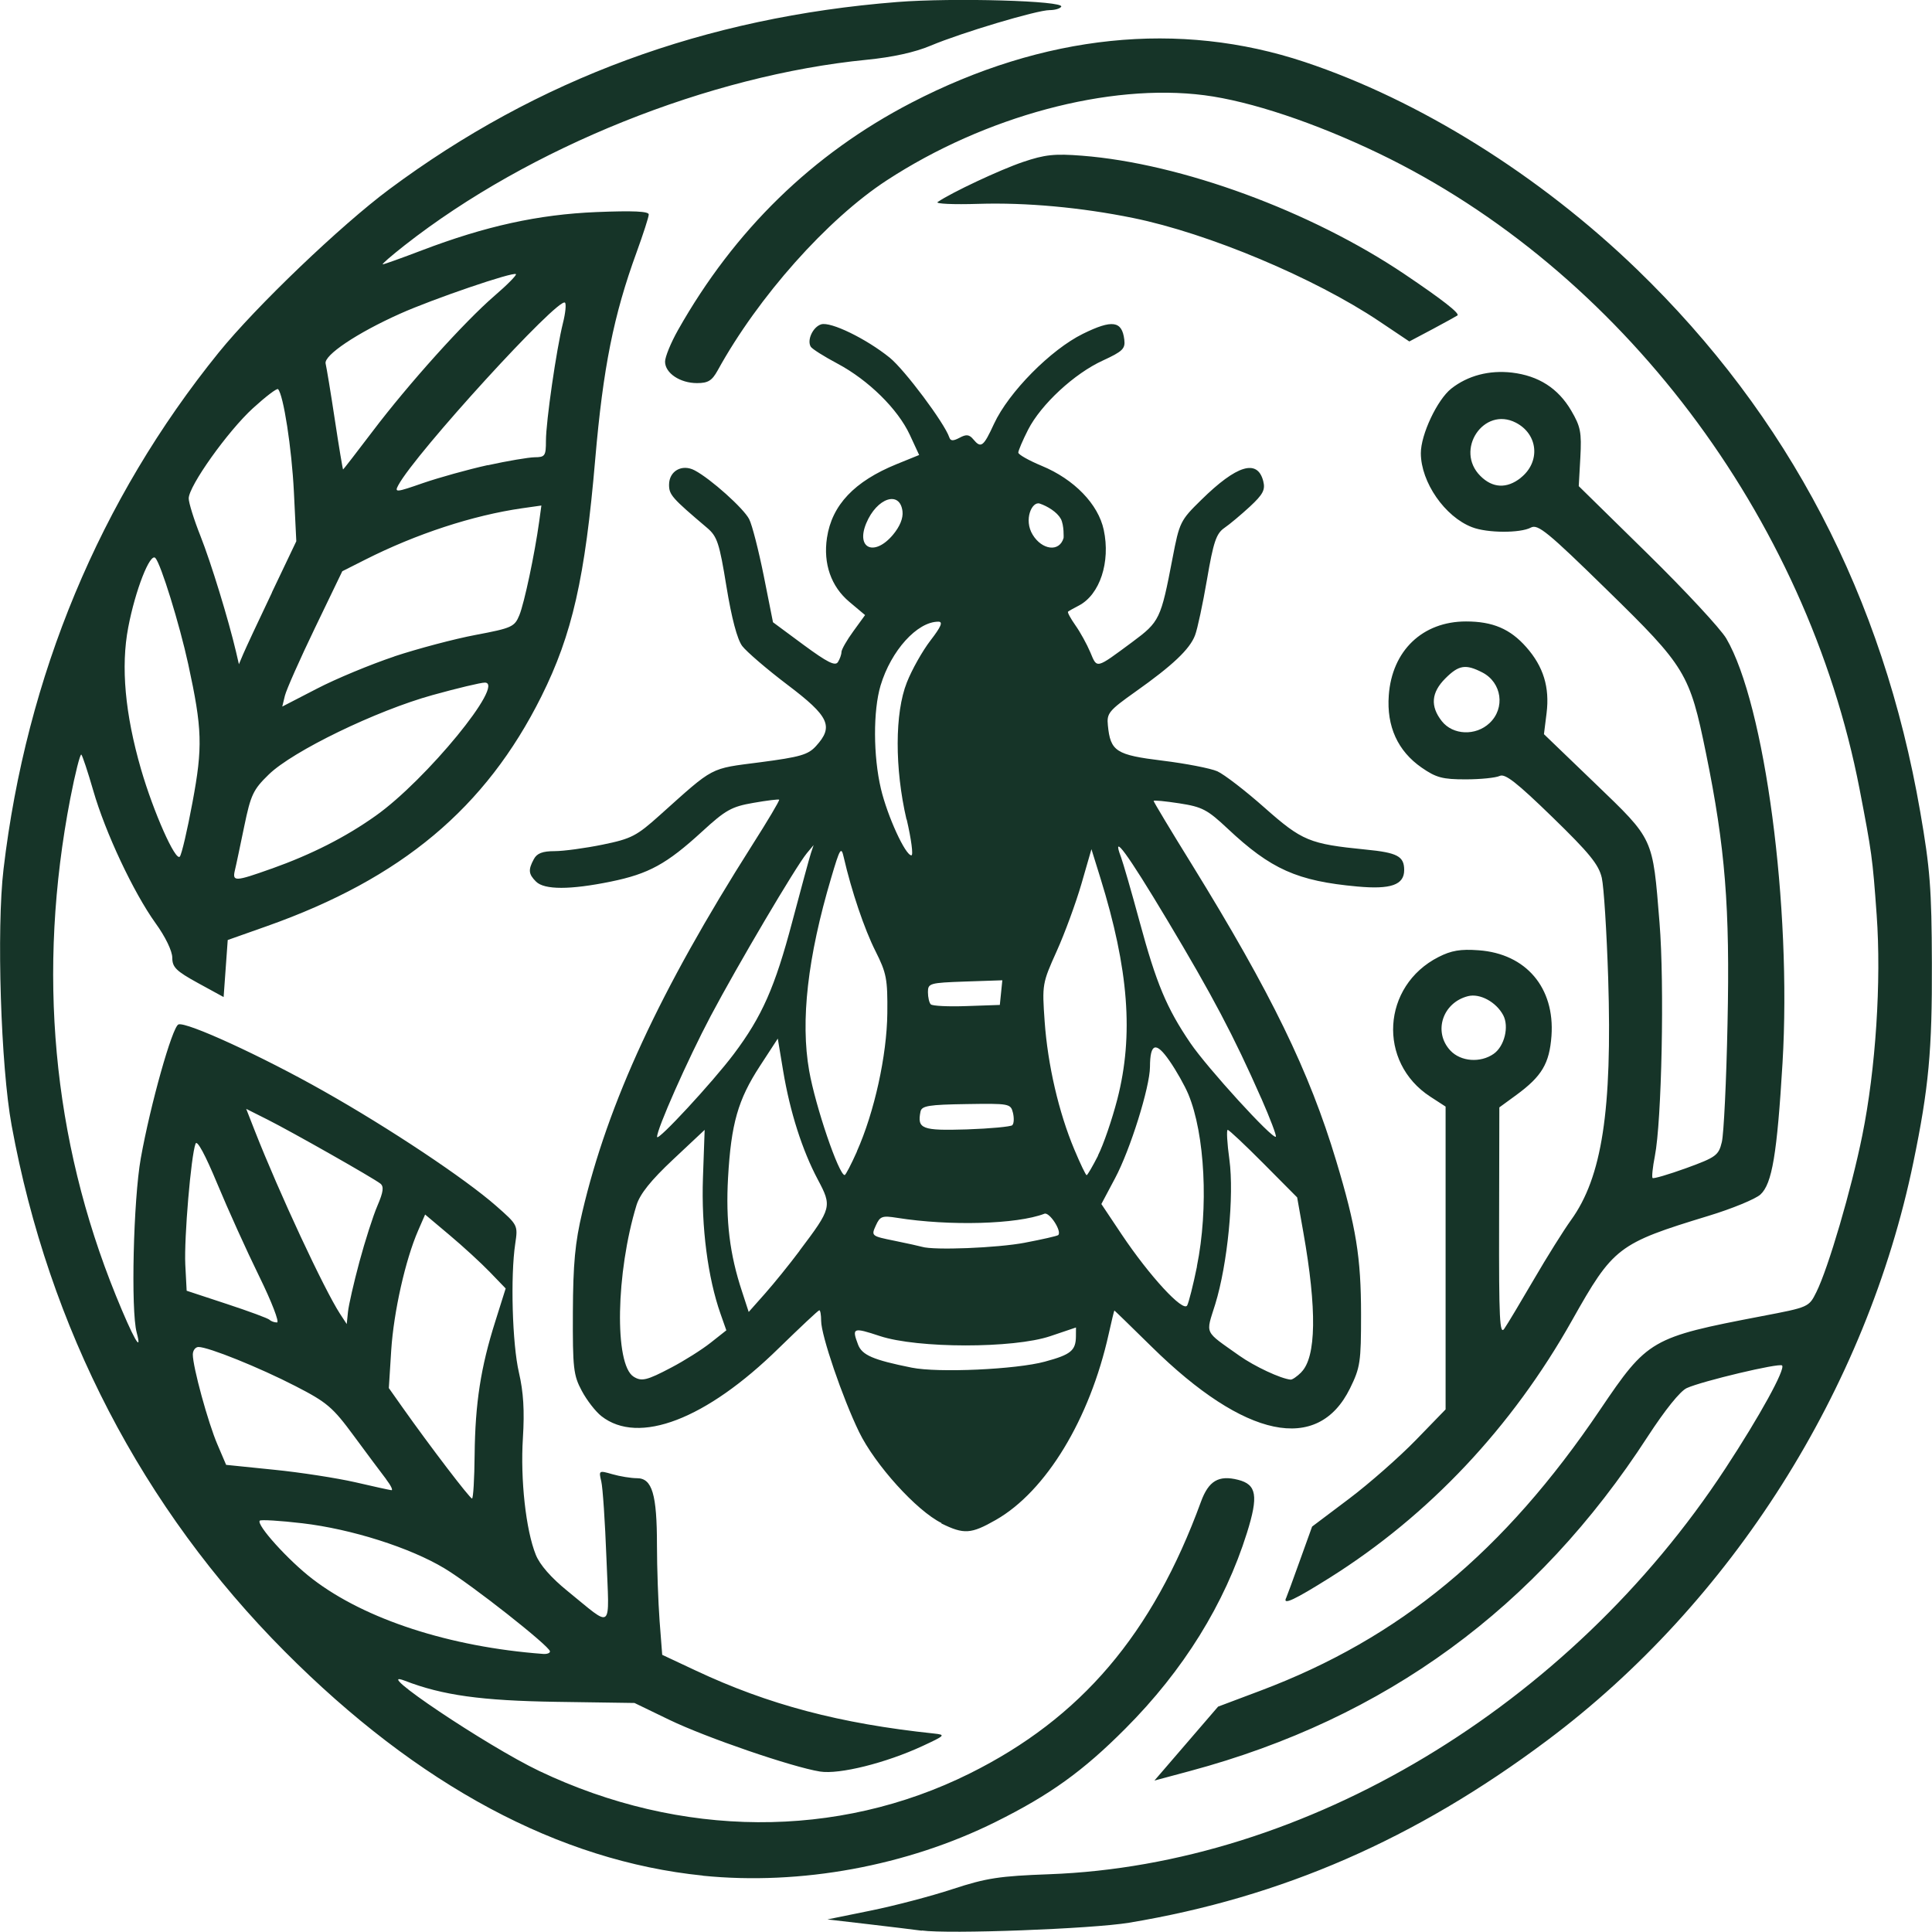
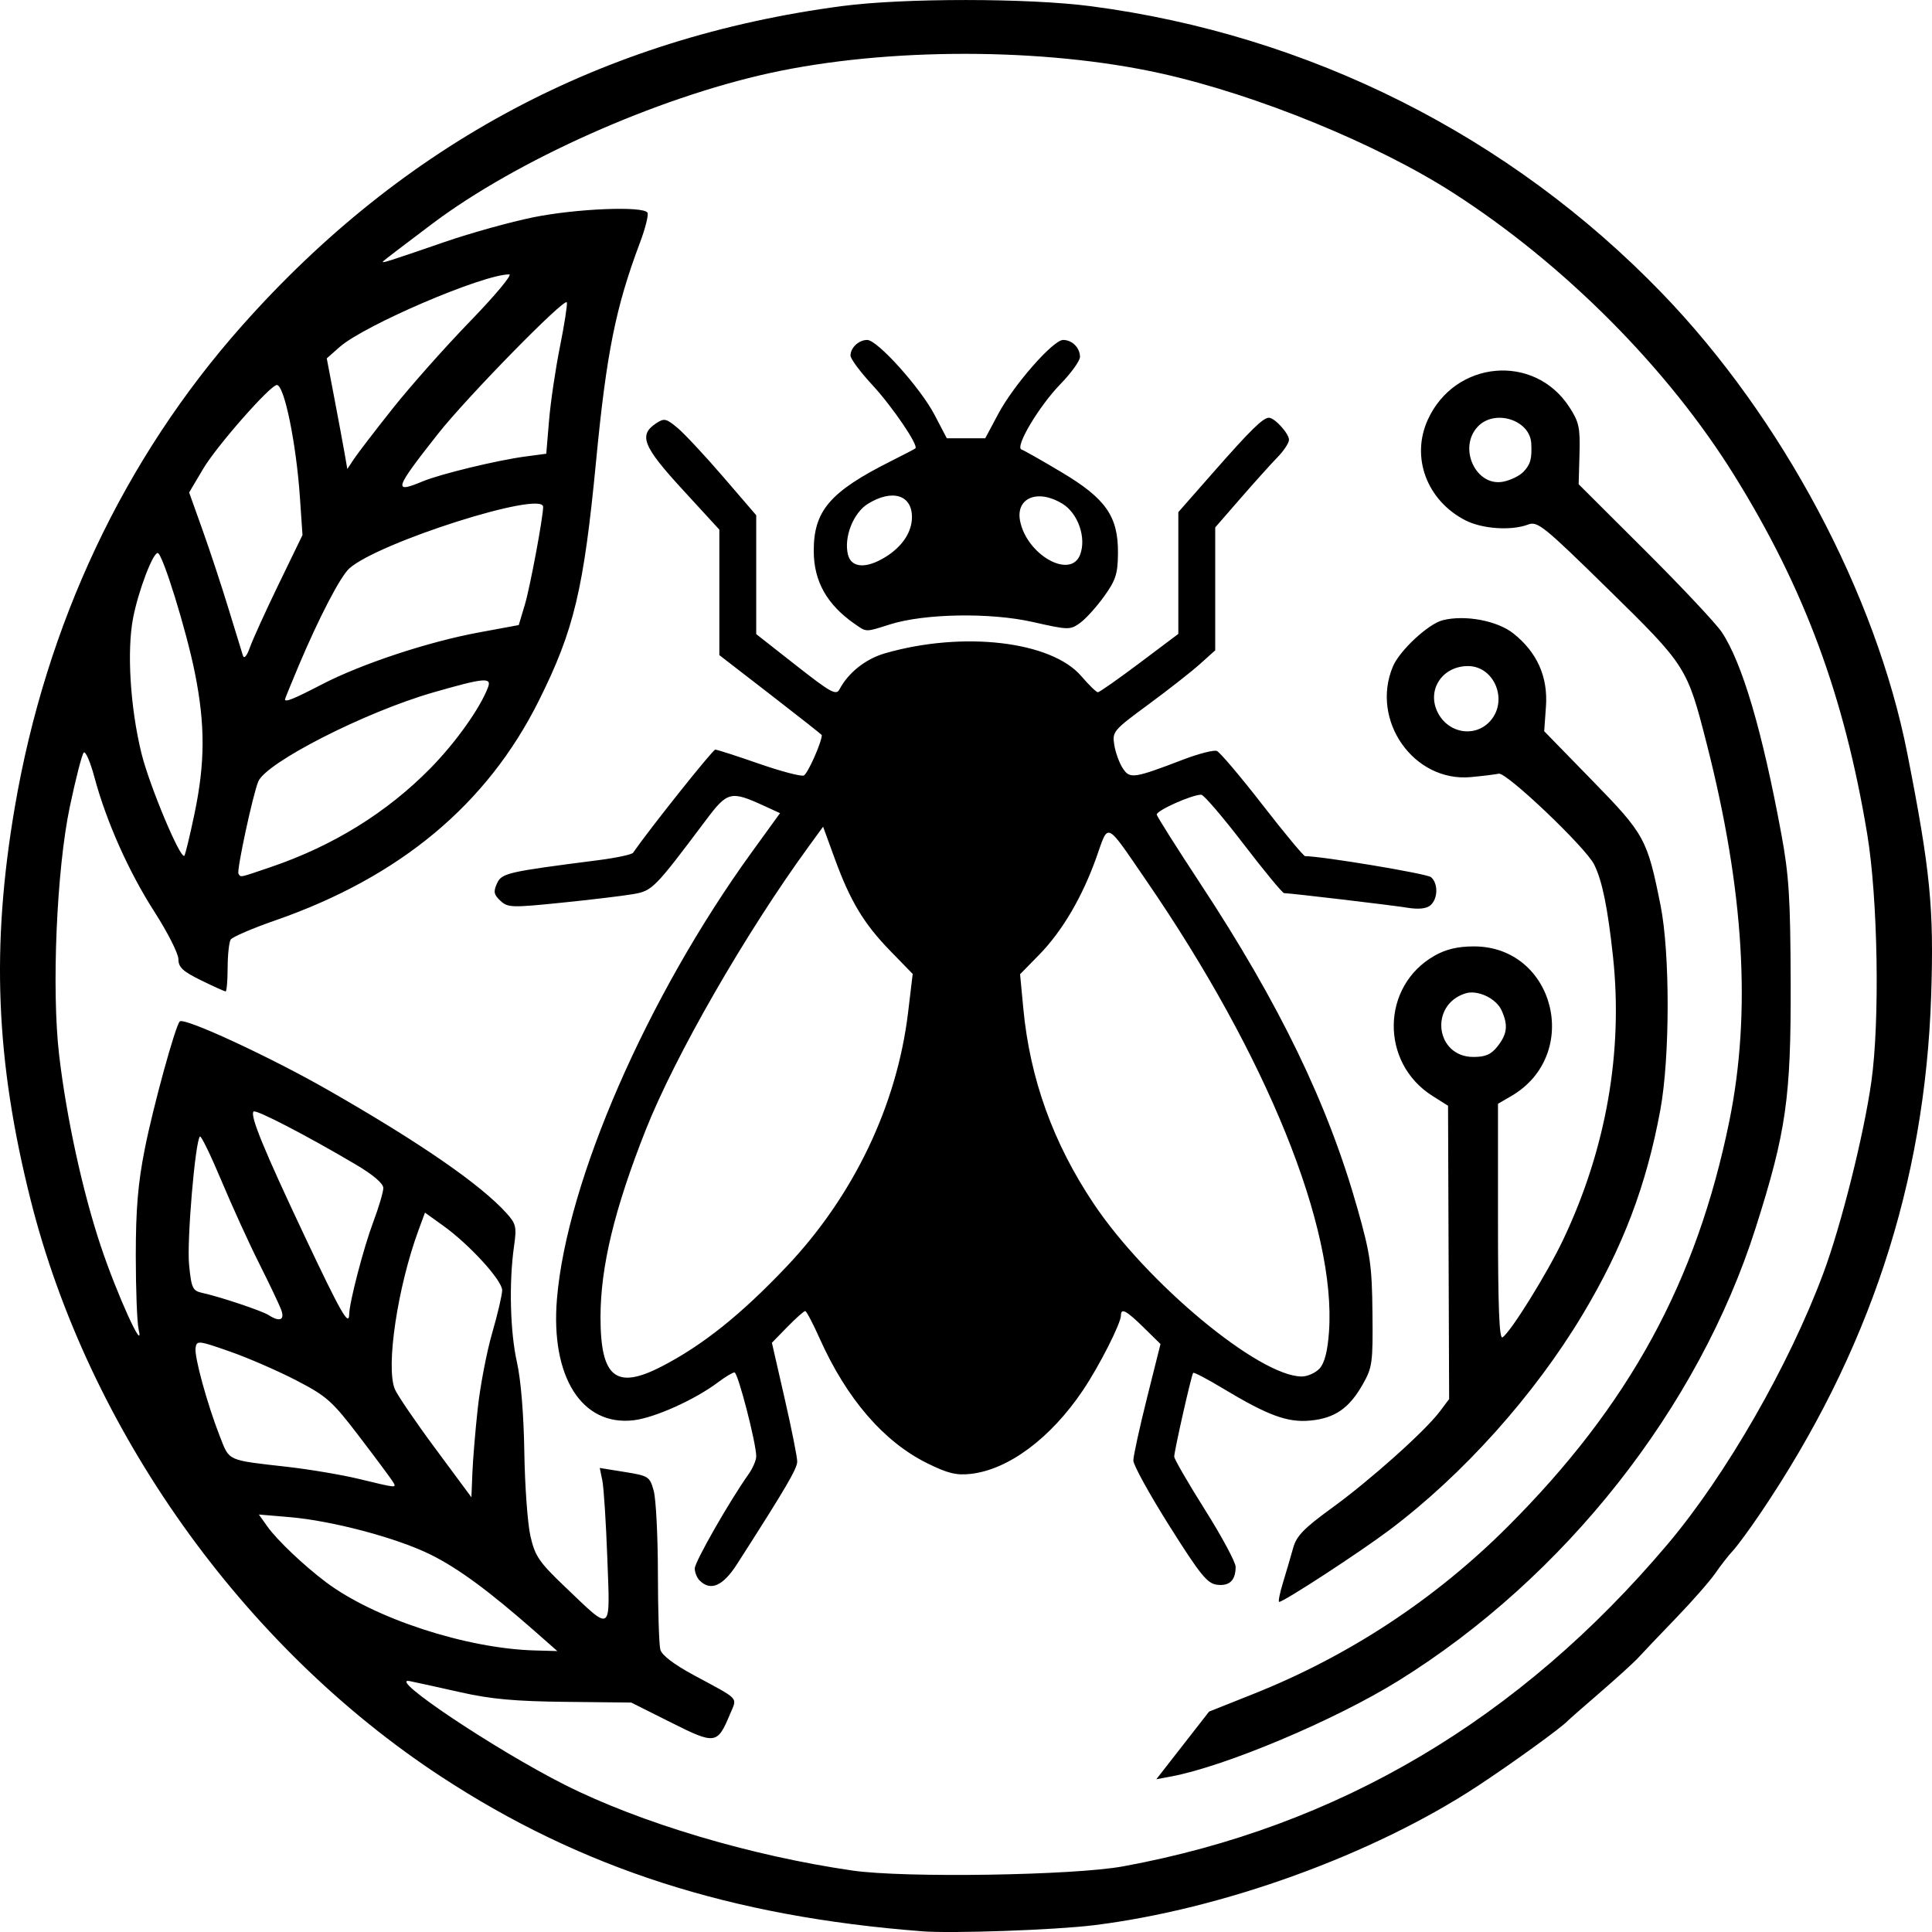
- <svg xmlns="http://www.w3.org/2000/svg" width="16.933mm" height="16.933mm" viewBox="0 0 16.933 16.933" version="1.1" id="svg1" xml:space="preserve">
+ <svg xmlns="http://www.w3.org/2000/svg" width="190.5mm" height="190.5mm" viewBox="0 0 190.5 190.5" version="1.1" id="svg1" xml:space="preserve">
  <defs id="defs1" />
-   <g id="layer1" transform="translate(91.09934,-184.2159)">
-     <g id="g1" transform="translate(30.50459,-1.284404)">
-       <path style="fill:#163428;stroke-width:0.136" d="m -113.524,202.422 c -0.059,-0.008 -0.27,-0.034 -0.468,-0.057 l -0.36,-0.042 0.378,-0.077 c 0.208,-0.042 0.532,-0.127 0.72,-0.189 0.296,-0.097 0.41,-0.114 0.846,-0.13 2.248,-0.082 4.558,-1.468 5.926,-3.556 0.302,-0.46 0.528,-0.872 0.497,-0.903 -0.024,-0.024 -0.701,0.137 -0.835,0.198 -0.058,0.026 -0.19,0.191 -0.342,0.424 -0.974,1.504 -2.298,2.472 -4.011,2.932 l -0.313,0.084 0.279,-0.324 0.279,-0.324 0.372,-0.14 c 1.221,-0.46 2.134,-1.215 2.976,-2.462 0.417,-0.617 0.446,-0.634 1.416,-0.82 0.414,-0.079 0.414,-0.079 0.48,-0.212 0.104,-0.209 0.307,-0.901 0.402,-1.372 0.118,-0.581 0.168,-1.354 0.126,-1.934 -0.036,-0.502 -0.043,-0.547 -0.15,-1.103 -0.463,-2.391 -2.098,-4.552 -4.213,-5.57 -0.56,-0.269 -1.126,-0.458 -1.529,-0.51 -0.836,-0.108 -1.923,0.184 -2.784,0.746 -0.521,0.34 -1.128,1.022 -1.482,1.666 -0.05,0.09 -0.084,0.111 -0.181,0.111 -0.149,0 -0.28,-0.088 -0.28,-0.188 0,-0.042 0.051,-0.166 0.113,-0.276 0.495,-0.877 1.18,-1.544 2.045,-1.993 1.16,-0.601 2.348,-0.724 3.449,-0.357 1.005,0.335 2.058,0.993 2.911,1.817 1.33,1.286 2.156,2.868 2.483,4.755 0.086,0.496 0.1,0.673 0.102,1.327 0.003,0.765 -0.028,1.095 -0.162,1.743 -0.411,1.991 -1.594,3.86 -3.211,5.069 -1.154,0.864 -2.323,1.374 -3.663,1.597 -0.326,0.054 -1.581,0.101 -1.818,0.068 z m -1.92,-0.483 c -1.261,-0.128 -2.495,-0.789 -3.664,-1.964 -1.248,-1.254 -2.068,-2.832 -2.394,-4.611 -0.095,-0.515 -0.133,-1.725 -0.071,-2.246 0.2,-1.695 0.844,-3.24 1.886,-4.528 0.327,-0.404 1.07,-1.115 1.495,-1.431 1.302,-0.968 2.768,-1.508 4.451,-1.641 0.491,-0.039 1.47,-0.011 1.438,0.041 -0.01,0.017 -0.056,0.03 -0.102,0.03 -0.11,0 -0.77,0.197 -1.041,0.311 -0.139,0.059 -0.337,0.102 -0.561,0.124 -1.381,0.136 -2.956,0.768 -4.05,1.626 -0.117,0.092 -0.204,0.167 -0.192,0.167 0.012,0 0.165,-0.055 0.341,-0.122 0.559,-0.213 1.023,-0.315 1.531,-0.336 0.322,-0.013 0.459,-0.007 0.459,0.021 0,0.022 -0.048,0.17 -0.106,0.33 -0.202,0.553 -0.294,1.014 -0.363,1.814 -0.089,1.041 -0.201,1.536 -0.472,2.08 -0.488,0.978 -1.226,1.596 -2.407,2.014 l -0.342,0.121 -0.018,0.25 -0.018,0.25 -0.225,-0.123 c -0.191,-0.105 -0.225,-0.138 -0.225,-0.222 0,-0.058 -0.06,-0.183 -0.147,-0.303 -0.193,-0.269 -0.44,-0.794 -0.546,-1.163 -0.047,-0.163 -0.094,-0.304 -0.104,-0.314 -0.01,-0.01 -0.054,0.163 -0.097,0.385 -0.292,1.514 -0.157,2.985 0.4,4.357 0.149,0.367 0.235,0.521 0.182,0.323 -0.052,-0.192 -0.029,-1.163 0.036,-1.527 0.084,-0.47 0.276,-1.152 0.33,-1.173 0.068,-0.026 0.73,0.277 1.274,0.585 0.576,0.325 1.239,0.767 1.51,1.005 0.191,0.168 0.192,0.17 0.168,0.331 -0.043,0.285 -0.026,0.88 0.032,1.129 0.04,0.173 0.05,0.335 0.035,0.575 -0.023,0.364 0.026,0.807 0.113,1.023 0.035,0.088 0.135,0.202 0.277,0.317 0.407,0.33 0.367,0.364 0.342,-0.291 -0.012,-0.314 -0.032,-0.615 -0.045,-0.669 -0.023,-0.096 -0.021,-0.097 0.097,-0.063 0.066,0.019 0.164,0.035 0.216,0.035 0.133,0 0.175,0.14 0.175,0.589 1.2e-4,0.2 0.011,0.497 0.023,0.661 l 0.023,0.298 0.292,0.137 c 0.638,0.3 1.265,0.466 2.092,0.553 0.102,0.011 0.096,0.017 -0.102,0.109 -0.321,0.149 -0.73,0.251 -0.899,0.224 -0.244,-0.039 -0.999,-0.298 -1.32,-0.453 l -0.306,-0.148 -0.684,-0.01 c -0.657,-0.01 -0.998,-0.057 -1.329,-0.185 -0.312,-0.12 0.721,0.573 1.178,0.791 1.241,0.591 2.613,0.599 3.773,0.022 0.976,-0.485 1.603,-1.222 2.027,-2.382 0.067,-0.183 0.155,-0.235 0.325,-0.192 0.163,0.041 0.18,0.14 0.078,0.465 -0.195,0.622 -0.557,1.206 -1.065,1.715 -0.371,0.373 -0.662,0.582 -1.137,0.818 -0.778,0.387 -1.712,0.558 -2.567,0.472 z m -1.34,-1.966 c -0.004,-0.046 -0.688,-0.585 -0.923,-0.726 -0.301,-0.182 -0.818,-0.346 -1.247,-0.396 -0.195,-0.023 -0.363,-0.033 -0.373,-0.023 -0.034,0.034 0.251,0.35 0.463,0.512 0.461,0.354 1.204,0.595 2.019,0.656 0.035,0.003 0.062,-0.007 0.061,-0.022 z m -0.66,-1.725 c 0.005,-0.448 0.053,-0.763 0.181,-1.166 l 0.091,-0.289 -0.138,-0.143 c -0.076,-0.079 -0.235,-0.225 -0.353,-0.324 l -0.215,-0.181 -0.061,0.14 c -0.112,0.257 -0.214,0.712 -0.236,1.048 l -0.021,0.333 0.12,0.17 c 0.244,0.345 0.591,0.799 0.609,0.798 0.011,-1.4e-4 0.021,-0.174 0.023,-0.386 z m -0.776,0.216 c -0.042,-0.054 -0.169,-0.225 -0.282,-0.378 -0.186,-0.253 -0.236,-0.295 -0.512,-0.437 -0.316,-0.163 -0.763,-0.343 -0.85,-0.343 -0.027,0 -0.05,0.03 -0.05,0.066 0,0.109 0.134,0.599 0.216,0.789 l 0.076,0.178 0.421,0.043 c 0.231,0.023 0.55,0.073 0.709,0.109 0.158,0.037 0.301,0.068 0.318,0.07 0.017,0.002 -0.004,-0.041 -0.046,-0.096 z m -1.113,-1.779 c -0.109,-0.222 -0.274,-0.587 -0.367,-0.811 -0.106,-0.255 -0.177,-0.386 -0.19,-0.35 -0.04,0.105 -0.101,0.827 -0.09,1.059 l 0.012,0.23 0.352,0.116 c 0.194,0.064 0.363,0.126 0.375,0.139 0.013,0.013 0.042,0.023 0.065,0.023 0.023,0 -0.047,-0.182 -0.156,-0.404 z m 0.879,-0.125 c 0.049,-0.182 0.12,-0.404 0.158,-0.492 0.052,-0.121 0.058,-0.168 0.026,-0.194 -0.064,-0.05 -0.771,-0.451 -0.987,-0.56 l -0.189,-0.095 0.074,0.189 c 0.215,0.548 0.608,1.391 0.748,1.607 l 0.059,0.09 0.011,-0.107 c 0.006,-0.059 0.051,-0.256 0.1,-0.438 z m -0.77,-3.446 c 0.353,-0.126 0.65,-0.277 0.913,-0.464 0.442,-0.313 1.142,-1.167 0.956,-1.167 -0.035,0 -0.241,0.049 -0.457,0.109 -0.495,0.137 -1.225,0.491 -1.436,0.696 -0.137,0.133 -0.158,0.178 -0.215,0.453 -0.035,0.168 -0.071,0.342 -0.082,0.386 -0.024,0.102 -2.7e-4,0.101 0.32,-0.013 z m -0.693,-0.581 c 0.091,-0.487 0.086,-0.644 -0.037,-1.211 -0.077,-0.353 -0.24,-0.879 -0.288,-0.931 -0.046,-0.05 -0.176,0.282 -0.238,0.608 -0.066,0.344 -0.028,0.759 0.112,1.243 0.109,0.375 0.302,0.81 0.34,0.766 0.016,-0.018 0.066,-0.232 0.111,-0.475 z m 1.77,-1.28 c 0.206,-0.068 0.526,-0.153 0.712,-0.188 0.318,-0.06 0.341,-0.071 0.383,-0.173 0.043,-0.105 0.134,-0.533 0.174,-0.822 l 0.019,-0.139 -0.169,0.024 c -0.431,0.062 -0.927,0.224 -1.376,0.451 l -0.2,0.101 -0.24,0.498 c -0.132,0.274 -0.25,0.54 -0.263,0.593 l -0.023,0.095 0.304,-0.157 c 0.167,-0.087 0.472,-0.213 0.678,-0.282 z m -1.074,-0.56 0.214,-0.449 -0.021,-0.431 c -0.019,-0.385 -0.092,-0.854 -0.139,-0.902 -0.01,-0.01 -0.108,0.065 -0.22,0.167 -0.22,0.201 -0.563,0.682 -0.563,0.791 0,0.037 0.046,0.186 0.103,0.329 0.093,0.235 0.245,0.731 0.312,1.016 l 0.025,0.108 0.038,-0.09 c 0.021,-0.049 0.134,-0.292 0.252,-0.539 z m 1.892,-1.115 c 0.172,-0.038 0.357,-0.069 0.411,-0.07 0.091,-5e-4 0.099,-0.012 0.099,-0.145 0,-0.168 0.092,-0.803 0.149,-1.031 0.022,-0.087 0.03,-0.167 0.018,-0.179 -0.055,-0.055 -1.311,1.32 -1.461,1.6 -0.035,0.065 -0.021,0.064 0.217,-0.019 0.14,-0.048 0.394,-0.119 0.566,-0.157 z m -1.011,-0.295 c 0.317,-0.419 0.806,-0.962 1.07,-1.19 0.112,-0.096 0.196,-0.182 0.188,-0.19 -0.023,-0.023 -0.726,0.217 -1.016,0.347 -0.376,0.168 -0.67,0.365 -0.652,0.437 0.008,0.033 0.045,0.255 0.081,0.494 0.036,0.239 0.069,0.434 0.072,0.434 0.003,0 0.119,-0.15 0.257,-0.332 z m 8.008,10.224 c 0.007,-0.015 0.061,-0.162 0.12,-0.327 l 0.108,-0.3 0.324,-0.244 c 0.178,-0.134 0.441,-0.366 0.585,-0.514 l 0.261,-0.269 v -1.327 -1.327 l -0.134,-0.087 c -0.465,-0.302 -0.425,-0.971 0.072,-1.224 0.112,-0.057 0.193,-0.071 0.352,-0.059 0.415,0.03 0.668,0.328 0.638,0.75 -0.018,0.243 -0.084,0.354 -0.309,0.519 l -0.148,0.108 -0.002,1.005 c -0.002,0.854 0.005,0.995 0.046,0.934 0.027,-0.039 0.143,-0.233 0.258,-0.43 0.115,-0.198 0.262,-0.432 0.326,-0.521 0.272,-0.376 0.362,-0.96 0.326,-2.12 -0.013,-0.405 -0.038,-0.801 -0.056,-0.88 -0.027,-0.117 -0.109,-0.217 -0.434,-0.533 -0.312,-0.303 -0.414,-0.383 -0.461,-0.36 -0.033,0.016 -0.167,0.03 -0.298,0.03 -0.203,1.4e-4 -0.259,-0.015 -0.386,-0.103 -0.209,-0.145 -0.308,-0.361 -0.288,-0.633 0.028,-0.392 0.296,-0.648 0.677,-0.648 0.234,0 0.387,0.065 0.528,0.225 0.151,0.171 0.206,0.352 0.178,0.579 l -0.023,0.184 0.448,0.431 c 0.518,0.499 0.504,0.468 0.565,1.222 0.044,0.54 0.019,1.741 -0.041,2.045 -0.019,0.097 -0.028,0.184 -0.02,0.192 0.008,0.008 0.141,-0.031 0.296,-0.087 0.261,-0.095 0.283,-0.112 0.311,-0.228 0.017,-0.069 0.04,-0.538 0.05,-1.042 0.022,-1.016 -0.02,-1.54 -0.189,-2.367 -0.143,-0.7 -0.177,-0.756 -0.868,-1.431 -0.518,-0.507 -0.605,-0.578 -0.666,-0.546 -0.093,0.05 -0.383,0.049 -0.516,-0.003 -0.238,-0.091 -0.448,-0.394 -0.449,-0.648 -5e-4,-0.164 0.144,-0.47 0.267,-0.567 0.145,-0.114 0.332,-0.163 0.532,-0.14 0.233,0.028 0.404,0.137 0.519,0.333 0.082,0.14 0.092,0.19 0.08,0.411 l -0.014,0.251 0.601,0.59 c 0.331,0.325 0.642,0.66 0.692,0.745 0.339,0.579 0.574,2.355 0.493,3.72 -0.048,0.799 -0.091,1.06 -0.194,1.154 -0.043,0.039 -0.248,0.124 -0.456,0.187 -0.793,0.242 -0.833,0.273 -1.195,0.916 -0.526,0.936 -1.254,1.709 -2.123,2.255 -0.309,0.194 -0.412,0.242 -0.384,0.18 z m 1.819,-4.77 c 0.095,-0.066 0.137,-0.239 0.084,-0.339 -0.062,-0.116 -0.204,-0.193 -0.308,-0.167 -0.224,0.056 -0.308,0.314 -0.155,0.477 0.091,0.097 0.263,0.11 0.379,0.029 z m -0.036,-2.899 c 0.14,-0.131 0.108,-0.356 -0.063,-0.444 -0.146,-0.075 -0.206,-0.066 -0.324,0.052 -0.124,0.124 -0.134,0.244 -0.031,0.375 0.097,0.123 0.297,0.131 0.418,0.017 z m 0.272,-2.149 c 0.176,-0.138 0.156,-0.382 -0.041,-0.484 -0.282,-0.146 -0.539,0.24 -0.311,0.467 0.107,0.107 0.231,0.113 0.353,0.017 z m -5.075,9.16 c -0.219,-0.108 -0.583,-0.511 -0.723,-0.799 -0.145,-0.299 -0.332,-0.846 -0.332,-0.973 0,-0.051 -0.007,-0.093 -0.016,-0.093 -0.009,0 -0.168,0.15 -0.355,0.332 -0.637,0.625 -1.229,0.852 -1.555,0.596 -0.051,-0.04 -0.128,-0.139 -0.172,-0.222 -0.073,-0.136 -0.08,-0.198 -0.078,-0.688 0.002,-0.426 0.019,-0.611 0.083,-0.88 0.226,-0.961 0.679,-1.939 1.487,-3.212 0.137,-0.215 0.244,-0.395 0.238,-0.401 -0.006,-0.005 -0.107,0.007 -0.226,0.028 -0.191,0.033 -0.243,0.062 -0.45,0.252 -0.31,0.284 -0.467,0.37 -0.799,0.438 -0.357,0.073 -0.583,0.073 -0.656,1e-4 -0.066,-0.066 -0.07,-0.103 -0.019,-0.197 0.027,-0.051 0.076,-0.07 0.182,-0.07 0.079,0 0.269,-0.026 0.421,-0.057 0.253,-0.052 0.297,-0.075 0.504,-0.261 0.479,-0.429 0.429,-0.403 0.877,-0.461 0.351,-0.046 0.42,-0.066 0.489,-0.142 0.157,-0.172 0.116,-0.26 -0.249,-0.536 -0.181,-0.137 -0.36,-0.291 -0.398,-0.341 -0.044,-0.059 -0.093,-0.246 -0.138,-0.521 -0.062,-0.382 -0.081,-0.439 -0.169,-0.514 -0.308,-0.261 -0.334,-0.29 -0.334,-0.378 0,-0.121 0.114,-0.185 0.225,-0.126 0.14,0.074 0.428,0.332 0.477,0.427 0.026,0.05 0.083,0.274 0.128,0.497 l 0.081,0.407 0.269,0.199 c 0.208,0.153 0.276,0.187 0.3,0.15 0.017,-0.027 0.031,-0.066 0.031,-0.088 2.7e-4,-0.022 0.047,-0.104 0.104,-0.182 l 0.103,-0.142 -0.138,-0.116 c -0.16,-0.134 -0.23,-0.335 -0.196,-0.561 0.043,-0.287 0.24,-0.495 0.611,-0.646 l 0.197,-0.08 -0.082,-0.177 c -0.105,-0.226 -0.362,-0.479 -0.634,-0.624 -0.117,-0.062 -0.223,-0.129 -0.234,-0.148 -0.035,-0.057 0.018,-0.173 0.091,-0.196 0.083,-0.026 0.394,0.125 0.601,0.292 0.131,0.106 0.48,0.573 0.522,0.698 0.011,0.033 0.033,0.034 0.09,0.004 0.059,-0.032 0.085,-0.029 0.12,0.013 0.068,0.082 0.089,0.067 0.182,-0.135 0.129,-0.278 0.497,-0.65 0.779,-0.789 0.258,-0.127 0.343,-0.114 0.363,0.051 0.01,0.08 -0.015,0.103 -0.188,0.183 -0.25,0.114 -0.542,0.385 -0.655,0.606 -0.048,0.094 -0.086,0.184 -0.086,0.201 0,0.017 0.092,0.069 0.205,0.116 0.285,0.118 0.496,0.336 0.544,0.562 0.06,0.281 -0.034,0.567 -0.219,0.663 -0.045,0.023 -0.087,0.047 -0.094,0.053 -0.007,0.006 0.022,0.059 0.064,0.119 0.042,0.059 0.101,0.166 0.131,0.237 0.061,0.145 0.045,0.149 0.367,-0.089 0.241,-0.179 0.251,-0.199 0.354,-0.737 0.06,-0.313 0.068,-0.33 0.251,-0.509 0.312,-0.307 0.494,-0.362 0.544,-0.164 0.019,0.075 -0.002,0.115 -0.117,0.222 -0.077,0.071 -0.178,0.156 -0.225,0.188 -0.07,0.049 -0.095,0.122 -0.151,0.45 -0.037,0.215 -0.084,0.436 -0.105,0.49 -0.046,0.122 -0.196,0.264 -0.524,0.496 -0.231,0.164 -0.251,0.188 -0.24,0.293 0.022,0.229 0.072,0.26 0.479,0.31 0.204,0.025 0.42,0.067 0.48,0.093 0.06,0.027 0.246,0.17 0.414,0.319 0.33,0.292 0.394,0.318 0.885,0.367 0.28,0.027 0.339,0.059 0.339,0.18 0,0.13 -0.117,0.171 -0.411,0.144 -0.527,-0.048 -0.757,-0.151 -1.137,-0.508 -0.177,-0.166 -0.222,-0.19 -0.423,-0.221 -0.124,-0.019 -0.225,-0.029 -0.225,-0.021 0,0.008 0.151,0.26 0.337,0.56 0.694,1.125 1.028,1.812 1.263,2.594 0.175,0.581 0.218,0.847 0.218,1.348 1.4e-4,0.416 -0.007,0.464 -0.097,0.647 -0.282,0.573 -0.921,0.439 -1.737,-0.364 -0.178,-0.175 -0.326,-0.319 -0.328,-0.319 -0.002,0 -0.025,0.093 -0.05,0.207 -0.166,0.746 -0.549,1.377 -0.988,1.628 -0.219,0.125 -0.28,0.129 -0.479,0.031 z m -2.368,-1.363 c 0.113,-0.059 0.268,-0.157 0.344,-0.217 l 0.138,-0.109 -0.051,-0.145 c -0.111,-0.315 -0.169,-0.76 -0.154,-1.19 l 0.015,-0.422 -0.277,0.26 c -0.195,0.183 -0.289,0.301 -0.32,0.399 -0.181,0.592 -0.196,1.396 -0.026,1.504 0.07,0.044 0.115,0.034 0.331,-0.08 z m 5.521,0.041 c 0.132,-0.132 0.138,-0.55 0.018,-1.227 l -0.054,-0.305 -0.294,-0.296 c -0.162,-0.163 -0.303,-0.296 -0.315,-0.296 -0.011,0 -0.005,0.117 0.015,0.26 0.043,0.318 -0.016,0.918 -0.124,1.268 -0.084,0.27 -0.103,0.228 0.211,0.451 0.133,0.094 0.363,0.202 0.45,0.21 0.015,0.001 0.057,-0.028 0.094,-0.065 z m -2.246,-0.093 c 0.227,-0.061 0.27,-0.097 0.271,-0.222 l 5e-4,-0.077 -0.225,0.076 c -0.324,0.109 -1.164,0.108 -1.494,-0.001 -0.235,-0.078 -0.247,-0.073 -0.191,0.075 0.035,0.092 0.131,0.134 0.47,0.202 0.232,0.047 0.916,0.016 1.169,-0.053 z m -2.152,-0.971 c 0.283,-0.375 0.286,-0.389 0.161,-0.624 -0.137,-0.258 -0.244,-0.593 -0.304,-0.953 l -0.047,-0.283 -0.157,0.241 c -0.192,0.295 -0.252,0.504 -0.279,0.979 -0.021,0.376 0.014,0.67 0.123,0.998 l 0.058,0.178 0.142,-0.16 c 0.078,-0.088 0.215,-0.257 0.304,-0.376 z m 3.483,0.137 c 0.104,-0.51 0.071,-1.16 -0.075,-1.51 -0.031,-0.074 -0.105,-0.206 -0.165,-0.292 -0.119,-0.172 -0.17,-0.156 -0.171,0.053 -0.001,0.177 -0.173,0.727 -0.306,0.976 l -0.12,0.226 0.179,0.268 c 0.244,0.364 0.538,0.683 0.573,0.621 0.014,-0.026 0.053,-0.18 0.086,-0.342 z m -1.508,-0.208 c 0.153,-0.029 0.285,-0.059 0.293,-0.067 0.034,-0.033 -0.077,-0.204 -0.121,-0.187 -0.242,0.093 -0.831,0.109 -1.291,0.036 -0.132,-0.021 -0.15,-0.014 -0.187,0.068 -0.041,0.09 -0.039,0.092 0.164,0.133 0.113,0.023 0.221,0.047 0.241,0.053 0.104,0.032 0.66,0.01 0.902,-0.036 z m -1.472,-0.8 c 0.154,-0.345 0.263,-0.842 0.267,-1.211 0.003,-0.301 -0.007,-0.352 -0.104,-0.545 -0.097,-0.192 -0.21,-0.526 -0.278,-0.822 -0.022,-0.098 -0.033,-0.081 -0.11,0.18 -0.207,0.696 -0.27,1.255 -0.193,1.691 0.055,0.312 0.26,0.914 0.311,0.914 0.009,0 0.057,-0.093 0.108,-0.207 z m 2.113,0.036 c 0.048,-0.094 0.124,-0.316 0.17,-0.494 0.144,-0.56 0.1,-1.138 -0.149,-1.94 l -0.078,-0.251 -0.088,0.305 c -0.049,0.168 -0.146,0.433 -0.217,0.59 -0.126,0.28 -0.128,0.291 -0.105,0.616 0.027,0.379 0.123,0.795 0.26,1.121 0.052,0.124 0.1,0.225 0.108,0.225 0.007,0 0.052,-0.077 0.1,-0.171 z m -3.192,-0.889 c 0.248,-0.33 0.361,-0.586 0.513,-1.161 0.077,-0.29 0.15,-0.56 0.163,-0.599 l 0.024,-0.072 -0.06,0.072 c -0.095,0.115 -0.607,0.982 -0.842,1.426 -0.202,0.382 -0.474,0.996 -0.47,1.06 0.003,0.043 0.486,-0.479 0.672,-0.726 z m 4.623,0.387 c -0.242,-0.549 -0.428,-0.901 -0.825,-1.564 -0.35,-0.585 -0.49,-0.775 -0.404,-0.55 0.018,0.049 0.092,0.303 0.163,0.566 0.147,0.543 0.237,0.758 0.445,1.064 0.148,0.218 0.722,0.847 0.749,0.821 0.008,-0.008 -0.05,-0.16 -0.128,-0.338 z m -2.181,0.235 c 0.014,-0.014 0.016,-0.062 0.005,-0.108 -0.02,-0.08 -0.032,-0.082 -0.409,-0.076 -0.328,0.005 -0.39,0.015 -0.401,0.065 -0.031,0.153 0.012,0.169 0.405,0.157 0.206,-0.007 0.386,-0.024 0.4,-0.037 z m -0.099,-1.161 0.011,-0.108 -0.326,0.011 c -0.311,0.011 -0.326,0.015 -0.326,0.093 0,0.045 0.011,0.093 0.025,0.107 0.014,0.014 0.156,0.021 0.315,0.015 l 0.29,-0.01 z m -0.829,-1.518 c -0.104,-0.448 -0.103,-0.934 0.003,-1.2 0.044,-0.112 0.137,-0.277 0.207,-0.368 0.094,-0.122 0.112,-0.165 0.069,-0.165 -0.185,0 -0.414,0.253 -0.506,0.559 -0.066,0.22 -0.065,0.619 0.003,0.906 0.057,0.24 0.214,0.583 0.267,0.583 0.018,0 -10e-4,-0.141 -0.041,-0.314 z m -0.119,-2.494 c 0.061,-0.073 0.091,-0.146 0.084,-0.206 -0.022,-0.186 -0.225,-0.119 -0.318,0.105 -0.092,0.222 0.072,0.293 0.234,0.101 z m 1.47,-0.142 c -0.031,-0.058 -0.117,-0.11 -0.183,-0.132 -0.068,-0.023 -0.143,0.141 -0.062,0.273 0.081,0.133 0.234,0.156 0.271,0.028 0,0 0.006,-0.11 -0.025,-0.169 z m 2.792,-1.73 c -0.567,-0.38 -1.498,-0.771 -2.156,-0.905 -0.456,-0.093 -0.939,-0.137 -1.357,-0.124 -0.219,0.007 -0.38,-5e-4 -0.357,-0.016 0.123,-0.084 0.547,-0.283 0.748,-0.351 0.192,-0.065 0.277,-0.074 0.518,-0.055 0.87,0.068 2.004,0.485 2.826,1.038 0.331,0.223 0.486,0.344 0.464,0.362 -0.008,0.006 -0.106,0.06 -0.218,0.12 l -0.204,0.108 z" id="path1" />
-     </g>
+   <g id="layer1" transform="translate(-350.2517,-285.9665)">
+     <path style="fill:#000000;stroke-width:1.145" d="m 441.183,476.396 c -18.866,-1.449 -33.641,-6.204 -47.479,-15.279 -19.545,-12.818 -34.755,-34.212 -40.447,-56.891 -3.437,-13.693 -3.888,-24.954 -1.548,-38.657 3.092,-18.108 10.773,-34.386 22.413,-47.495 15.932,-17.943 35.563,-28.397 59.172,-31.51 6.069,-0.8 18.357,-0.793 24.522,0.015 21.523,2.821 41.341,12.782 56.329,28.314 11.826,12.255 21.081,29.632 24.179,45.398 2.267,11.535 2.629,15.214 2.346,23.836 -0.608,18.514 -6.126,35.227 -16.874,51.105 -1.053,1.555 -2.256,3.192 -2.674,3.636 -0.418,0.444 -1.199,1.444 -1.735,2.222 -0.537,0.778 -2.291,2.777 -3.9,4.444 -1.608,1.666 -3.255,3.398 -3.66,3.847 -0.405,0.449 -2.1,1.995 -3.767,3.434 -1.667,1.439 -3.122,2.716 -3.233,2.838 -0.601,0.657 -5.545,4.232 -8.89,6.429 -10.319,6.777 -25.157,12.154 -37.855,13.719 -3.801,0.468 -13.917,0.825 -16.898,0.597 z m 19.8,-6.4 c 21.227,-3.9 39.1,-14.476 53.713,-31.784 5.746,-6.806 11.967,-17.634 15.344,-26.708 1.762,-4.735 3.991,-13.631 4.734,-18.894 0.845,-5.985 0.642,-18.065 -0.41,-24.402 -2.265,-13.641 -6.198,-24.25 -13.121,-35.389 -6.557,-10.551 -16.771,-20.813 -27.707,-27.838 -7.529,-4.836 -19.34,-9.666 -28.782,-11.769 -11.536,-2.569 -27.036,-2.583 -38.622,-0.035 -11.199,2.463 -24.91,8.583 -33.236,14.836 -2.556,1.919 -4.738,3.586 -4.849,3.703 -0.25,0.265 0.267,0.103 6.061,-1.895 2.556,-0.881 6.494,-1.976 8.751,-2.433 4.225,-0.855 10.821,-1.121 11.234,-0.454 0.128,0.207 -0.206,1.542 -0.743,2.967 -2.386,6.337 -3.299,10.876 -4.315,21.446 -1.226,12.758 -2.178,16.746 -5.665,23.732 -5.099,10.212 -13.687,17.367 -25.981,21.643 -2.251,0.783 -4.226,1.633 -4.389,1.888 -0.163,0.256 -0.3,1.51 -0.303,2.788 -0.003,1.278 -0.093,2.323 -0.199,2.323 -0.106,0 -1.197,-0.492 -2.424,-1.094 -1.801,-0.883 -2.231,-1.285 -2.231,-2.084 0,-0.544 -1.062,-2.643 -2.359,-4.663 -2.542,-3.958 -4.747,-8.902 -5.923,-13.284 -0.405,-1.509 -0.879,-2.6 -1.054,-2.424 -0.174,0.176 -0.794,2.592 -1.377,5.369 -1.298,6.18 -1.803,18.009 -1.046,24.465 0.725,6.183 2.319,13.49 4.111,18.849 1.586,4.743 4.32,10.757 3.726,8.195 -0.155,-0.667 -0.28,-3.939 -0.28,-7.272 9.2e-4,-4.607 0.214,-7.133 0.888,-10.536 0.822,-4.15 3.011,-12.122 3.447,-12.559 0.432,-0.432 8.918,3.497 14.685,6.798 9.037,5.173 14.984,9.28 17.536,12.112 0.945,1.049 1.012,1.344 0.737,3.275 -0.506,3.55 -0.382,8.431 0.289,11.414 0.39,1.733 0.672,5.175 0.729,8.888 0.051,3.333 0.324,7.06 0.606,8.282 0.453,1.961 0.854,2.547 3.406,4.981 4.706,4.489 4.445,4.666 4.171,-2.82 -0.129,-3.522 -0.349,-6.966 -0.49,-7.653 l -0.256,-1.25 2.457,0.396 c 2.365,0.381 2.472,0.45 2.863,1.855 0.223,0.803 0.409,4.46 0.413,8.126 0.005,3.666 0.112,7.056 0.24,7.533 0.15,0.559 1.332,1.459 3.328,2.536 4.583,2.472 4.257,2.119 3.544,3.825 -1.252,2.996 -1.44,3.022 -5.83,0.822 l -3.912,-1.961 -6.465,-0.068 c -4.945,-0.052 -7.368,-0.271 -10.304,-0.932 -2.111,-0.475 -4.384,-0.975 -5.051,-1.11 -2.437,-0.495 8.407,6.763 15.275,10.224 7.451,3.755 18.35,7.003 28.366,8.452 5.127,0.742 21.786,0.484 26.669,-0.413 z m 5.885,-11.925 2.6,-3.335 4.398,-1.753 c 9.418,-3.753 17.916,-9.349 25.079,-16.514 11.942,-11.945 18.584,-24.102 21.817,-39.931 2.192,-10.731 1.47,-22.786 -2.231,-37.259 -1.93,-7.547 -2.002,-7.659 -9.718,-15.225 -6.365,-6.241 -6.957,-6.719 -7.885,-6.366 -1.646,0.626 -4.514,0.436 -6.169,-0.409 -3.809,-1.943 -5.412,-6.209 -3.726,-9.919 2.666,-5.868 10.486,-6.581 13.948,-1.272 0.968,1.485 1.086,2.025 1.013,4.653 l -0.083,2.973 6.539,6.52 c 3.596,3.586 6.999,7.207 7.561,8.047 2.018,3.013 3.994,9.697 5.878,19.885 0.762,4.118 0.901,6.339 0.928,14.746 0.035,11.304 -0.444,14.66 -3.447,24.106 -5.652,17.78 -18.828,34.489 -35.225,44.671 -6.263,3.889 -17.056,8.437 -22.402,9.44 l -1.476,0.277 z M 500.45,332.505 c 0.708,-0.728 0.867,-1.299 0.787,-2.818 -0.123,-2.334 -3.626,-3.421 -5.285,-1.641 -1.961,2.104 -0.159,5.952 2.535,5.413 0.707,-0.141 1.59,-0.571 1.963,-0.954 z m -23.687,109.492 c 0.323,-1.055 0.771,-2.581 0.994,-3.389 0.33,-1.195 1.051,-1.939 3.845,-3.969 3.772,-2.74 9.158,-7.556 10.612,-9.49 l 0.926,-1.231 -0.054,-14.461 -0.054,-14.461 -1.535,-0.969 c -5.182,-3.271 -5.068,-10.84 0.208,-13.828 1.124,-0.637 2.276,-0.91 3.849,-0.915 8.003,-0.024 10.699,10.684 3.716,14.754 l -1.313,0.765 v 11.653 c 0,8.362 0.125,11.575 0.444,11.378 0.793,-0.49 4.436,-6.357 6.003,-9.671 4.221,-8.921 5.901,-18.492 4.893,-27.876 -0.518,-4.822 -1.07,-7.511 -1.864,-9.09 -0.853,-1.695 -8.644,-9.107 -9.401,-8.944 -0.374,0.08 -1.612,0.232 -2.75,0.337 -5.623,0.52 -9.92,-5.572 -7.69,-10.899 0.662,-1.581 3.495,-4.213 4.919,-4.57 2.2,-0.552 5.378,0.044 6.966,1.307 2.346,1.866 3.419,4.277 3.209,7.215 l -0.173,2.424 4.728,4.848 c 5.189,5.32 5.436,5.771 6.745,12.322 0.943,4.718 0.932,15.004 -0.022,20.173 -1.372,7.439 -3.687,13.535 -7.65,20.152 -4.771,7.966 -11.782,15.79 -19.043,21.254 -2.928,2.204 -10.439,7.1 -10.89,7.1 -0.113,0 0.059,-0.864 0.382,-1.919 z m 21.164,-52.877 c 0.947,-1.204 1.042,-2.085 0.381,-3.535 -0.542,-1.19 -2.375,-2.046 -3.568,-1.667 -3.588,1.139 -2.94,6.267 0.792,6.267 1.201,0 1.749,-0.243 2.395,-1.064 z m -0.678,-32.125 c 1.719,-2.032 0.323,-5.352 -2.251,-5.352 -2.516,0 -4.066,2.32 -3.014,4.512 1.034,2.156 3.78,2.594 5.266,0.839 z m -78.007,84.82 c -0.267,-0.267 -0.485,-0.806 -0.485,-1.198 0,-0.644 3.406,-6.611 5.302,-9.288 0.418,-0.59 0.759,-1.384 0.759,-1.764 0,-1.302 -1.805,-8.274 -2.142,-8.274 -0.185,0 -0.915,0.437 -1.623,0.972 -2.258,1.706 -6.238,3.498 -8.315,3.744 -5.117,0.606 -8.21,-4.286 -7.569,-11.97 0.97,-11.627 8.898,-29.803 19.216,-44.054 l 2.779,-3.838 -1.556,-0.713 c -3.305,-1.514 -3.619,-1.438 -5.742,1.389 -5.096,6.788 -5.284,6.979 -7.195,7.31 -0.987,0.171 -4.159,0.551 -7.048,0.845 -4.925,0.501 -5.302,0.489 -6.033,-0.193 -0.644,-0.6 -0.703,-0.897 -0.337,-1.7 0.469,-1.028 0.962,-1.142 9.987,-2.3 1.767,-0.227 3.313,-0.556 3.435,-0.733 1.61,-2.331 7.855,-10.169 8.101,-10.169 0.181,0 2.104,0.619 4.275,1.375 2.17,0.756 4.176,1.287 4.456,1.179 0.375,-0.144 1.776,-3.289 1.776,-3.987 0,-0.043 -2.273,-1.834 -5.051,-3.981 l -5.051,-3.904 v -6.187 -6.187 l -3.656,-3.983 c -3.898,-4.247 -4.329,-5.345 -2.557,-6.515 0.773,-0.51 0.984,-0.462 2.107,0.483 0.686,0.577 2.709,2.748 4.495,4.823 l 3.247,3.774 v 5.86 5.86 l 3.919,3.077 c 3.454,2.712 3.964,2.992 4.297,2.361 0.871,-1.649 2.583,-3 4.501,-3.551 7.68,-2.209 16.384,-1.191 19.34,2.261 0.746,0.872 1.481,1.585 1.632,1.585 0.151,0 1.997,-1.295 4.103,-2.877 l 3.829,-2.877 v -6.003 -6.003 l 3.469,-3.946 c 3.665,-4.169 4.879,-5.36 5.466,-5.36 0.563,0 1.976,1.555 1.976,2.174 0,0.307 -0.508,1.08 -1.13,1.717 -0.621,0.637 -2.258,2.456 -3.637,4.041 l -2.507,2.882 v 6.06 6.06 l -1.516,1.36 c -0.834,0.748 -3.122,2.542 -5.084,3.986 -3.454,2.542 -3.561,2.669 -3.352,3.982 0.119,0.746 0.494,1.779 0.834,2.297 0.702,1.071 1.057,1.02 5.97,-0.857 1.52,-0.581 3.008,-0.963 3.306,-0.848 0.298,0.114 2.317,2.495 4.487,5.291 2.17,2.796 4.069,5.083 4.221,5.083 1.651,0 11.99,1.722 12.405,2.067 0.732,0.607 0.699,2.154 -0.058,2.783 -0.408,0.338 -1.174,0.413 -2.323,0.226 -1.519,-0.247 -11.363,-1.411 -12.105,-1.432 -0.159,-0.005 -1.961,-2.189 -4.004,-4.856 -2.044,-2.666 -3.914,-4.848 -4.157,-4.848 -0.945,7.1e-4 -4.476,1.586 -4.388,1.97 0.051,0.224 1.984,3.28 4.295,6.793 7.83,11.901 12.583,21.731 15.494,32.04 1.274,4.512 1.431,5.61 1.48,10.302 0.051,4.91 -0.012,5.368 -0.956,7.034 -1.339,2.363 -2.752,3.34 -5.163,3.572 -2.263,0.217 -4.192,-0.494 -8.69,-3.205 -1.507,-0.908 -2.799,-1.582 -2.87,-1.496 -0.174,0.208 -1.871,7.716 -1.868,8.26 10e-4,0.236 1.367,2.594 3.033,5.241 1.667,2.647 3.028,5.181 3.024,5.631 -0.01,1.327 -0.606,1.903 -1.822,1.76 -0.972,-0.114 -1.643,-0.94 -4.702,-5.789 -1.962,-3.111 -3.566,-6.02 -3.564,-6.464 0.002,-0.444 0.605,-3.21 1.341,-6.147 l 1.337,-5.339 -1.662,-1.63 c -1.701,-1.669 -2.237,-1.957 -2.237,-1.201 0,0.791 -2.137,5.001 -3.763,7.414 -3.174,4.711 -7.33,7.805 -11.045,8.223 -1.418,0.16 -2.267,-0.047 -4.289,-1.046 -4.294,-2.121 -7.953,-6.363 -10.606,-12.295 -0.665,-1.487 -1.308,-2.709 -1.43,-2.715 -0.122,-0.006 -0.91,0.695 -1.753,1.558 l -1.532,1.569 1.248,5.456 c 0.686,3.001 1.248,5.813 1.248,6.249 0,0.706 -1.096,2.575 -5.922,10.104 -1.396,2.178 -2.614,2.717 -3.695,1.636 z m -3.751,-21.111 c 4.062,-2.1 7.828,-5.112 12.327,-9.858 6.612,-6.975 10.877,-15.901 11.974,-25.057 l 0.454,-3.79 -2.209,-2.27 c -2.614,-2.687 -3.949,-4.908 -5.49,-9.134 l -1.136,-3.114 -1.427,1.959 c -6.224,8.546 -13.173,20.637 -16.071,27.962 -3.075,7.773 -4.45,13.473 -4.45,18.45 0,5.951 1.525,7.179 6.027,4.851 z m 64.879,0.195 c 0.491,-0.542 0.786,-1.696 0.923,-3.6 0.733,-10.245 -6.125,-27.195 -18,-44.486 -4.093,-5.96 -3.705,-5.776 -4.922,-2.34 -1.39,3.924 -3.377,7.309 -5.662,9.642 l -1.875,1.914 0.318,3.371 c 0.654,6.926 2.927,13.243 6.917,19.218 5.239,7.847 16.315,17.058 20.531,17.074 0.577,0.002 1.373,-0.355 1.771,-0.794 z M 434.505,347.472 c -2.711,-1.894 -3.998,-4.177 -4.015,-7.125 -0.024,-4.014 1.589,-5.895 7.663,-8.937 1.222,-0.612 2.284,-1.168 2.359,-1.235 0.327,-0.292 -2.272,-4.117 -4.245,-6.248 -1.185,-1.28 -2.155,-2.584 -2.155,-2.899 0,-0.776 0.82,-1.542 1.651,-1.542 1.002,0 5.246,4.722 6.639,7.386 l 1.206,2.308 1.896,9.5e-4 1.896,9.7e-4 1.284,-2.408 c 1.522,-2.855 5.411,-7.288 6.394,-7.288 0.891,0 1.663,0.776 1.663,1.67 0,0.385 -0.864,1.588 -1.919,2.673 -2.125,2.185 -4.534,6.232 -3.845,6.462 0.238,0.079 2.013,1.086 3.945,2.237 4.379,2.61 5.598,4.363 5.564,8.004 -0.019,2.029 -0.219,2.645 -1.378,4.256 -0.746,1.036 -1.81,2.209 -2.366,2.608 -0.974,0.699 -1.139,0.695 -4.647,-0.098 -4.212,-0.952 -10.695,-0.841 -14.106,0.241 -2.437,0.773 -2.273,0.777 -3.483,-0.069 z m 3.053,-6.581 c 1.661,-1.026 2.615,-2.463 2.615,-3.938 0,-2.189 -1.933,-2.781 -4.322,-1.325 -1.458,0.889 -2.417,3.317 -1.987,5.031 0.33,1.313 1.795,1.405 3.694,0.231 z m 19.197,-0.234 c 0.635,-1.671 -0.206,-4.085 -1.753,-5.027 -2.429,-1.481 -4.624,-0.577 -4.165,1.715 0.671,3.353 4.985,5.768 5.918,3.313 z M 403.024,446.845 c -4.58,-4.027 -7.599,-6.248 -10.33,-7.598 -3.332,-1.647 -9.686,-3.333 -13.914,-3.691 l -3.004,-0.254 0.856,1.202 c 0.946,1.328 3.576,3.825 5.758,5.466 4.766,3.585 13.837,6.55 20.601,6.735 l 2.216,0.061 z m -5.657,-22.075 c 0.241,-2.198 0.879,-5.518 1.418,-7.379 0.539,-1.861 0.981,-3.755 0.981,-4.209 0,-0.97 -3.228,-4.501 -5.806,-6.352 l -1.804,-1.295 -0.633,1.718 c -2.059,5.591 -3.235,13.416 -2.353,15.658 0.219,0.557 2.011,3.19 3.981,5.851 l 3.583,4.839 0.097,-2.417 c 0.053,-1.33 0.294,-4.216 0.535,-6.414 z m -8.357,7.329 c -0.163,-0.278 -1.635,-2.261 -3.271,-4.407 -2.732,-3.584 -3.24,-4.04 -6.24,-5.6 -1.796,-0.934 -4.744,-2.218 -6.552,-2.852 -3.124,-1.097 -3.292,-1.116 -3.412,-0.384 -0.142,0.867 1.157,5.594 2.418,8.804 0.94,2.392 0.651,2.263 6.597,2.937 2.222,0.252 5.405,0.788 7.071,1.191 3.812,0.921 3.742,0.915 3.387,0.311 z m -11.046,-17.02 c -0.201,-0.529 -1.175,-2.574 -2.165,-4.545 -0.99,-1.971 -2.661,-5.637 -3.714,-8.147 -1.053,-2.51 -2.006,-4.471 -2.119,-4.359 -0.472,0.471 -1.305,10.335 -1.07,12.663 0.234,2.315 0.345,2.549 1.319,2.763 1.754,0.385 5.869,1.763 6.519,2.182 1.115,0.72 1.628,0.488 1.231,-0.557 z m 6.722,0.456 c 0.013,-1.152 1.425,-6.567 2.358,-9.046 0.552,-1.466 1.003,-2.986 1.003,-3.379 0,-0.453 -0.998,-1.304 -2.728,-2.326 -4.826,-2.853 -9.832,-5.449 -10.064,-5.217 -0.378,0.378 1.001,3.741 5.039,12.293 3.591,7.604 4.375,8.975 4.39,7.676 z m -7.72,-44.079 c 6.13,-2.086 11.449,-5.38 15.729,-9.74 2.509,-2.556 4.909,-5.933 5.681,-7.992 0.373,-0.997 -0.4,-0.922 -5.434,0.527 -6.69,1.926 -16.453,6.901 -17.226,8.779 -0.535,1.299 -2.141,8.767 -1.952,9.073 0.244,0.395 -0.011,0.447 3.202,-0.647 z m -7.532,-5.28 c 1.045,-5.002 1.056,-8.742 0.041,-13.827 -0.845,-4.234 -3.208,-11.856 -3.675,-11.856 -0.487,0 -1.903,3.738 -2.421,6.389 -0.632,3.238 -0.288,8.851 0.82,13.363 0.775,3.158 3.844,10.484 4.229,10.098 0.095,-0.095 0.547,-1.97 1.007,-4.168 z m 12.539,-12.718 c 3.913,-2.029 10.461,-4.198 15.48,-5.128 l 3.949,-0.731 0.609,-2.038 c 0.506,-1.695 1.791,-8.569 1.796,-9.613 0.009,-1.667 -16.271,3.504 -19.118,6.073 -0.877,0.791 -2.986,4.845 -4.979,9.57 -0.747,1.771 -1.358,3.271 -1.358,3.333 0,0.316 0.845,-0.026 3.622,-1.466 z m -4.222,-9.931 2.327,-4.804 -0.249,-3.66 c -0.366,-5.378 -1.544,-11.134 -2.279,-11.134 -0.644,0 -5.925,6.005 -7.258,8.252 l -1.391,2.345 1.319,3.691 c 0.726,2.03 1.874,5.509 2.552,7.731 0.678,2.222 1.321,4.313 1.428,4.646 0.123,0.383 0.384,0.079 0.708,-0.828 0.282,-0.789 1.561,-3.596 2.841,-6.238 z m 14.179,-10.096 c 1.735,-0.725 7.36,-2.085 10.152,-2.456 l 2.033,-0.27 0.275,-3.287 c 0.151,-1.808 0.636,-5.082 1.076,-7.275 0.44,-2.193 0.745,-4.156 0.676,-4.362 -0.177,-0.531 -9.874,9.368 -12.729,12.995 -4.289,5.448 -4.428,5.884 -1.483,4.654 z m -2.944,-7.204 c 1.738,-2.188 5.172,-6.055 7.631,-8.592 2.459,-2.538 4.19,-4.614 3.847,-4.614 -2.594,0 -14.276,5.002 -16.722,7.16 l -1.271,1.122 0.732,3.838 c 0.403,2.111 0.859,4.565 1.014,5.454 l 0.282,1.616 0.664,-1.003 c 0.365,-0.551 2.086,-2.793 3.824,-4.981 z" id="path1" />
  </g>
</svg>
